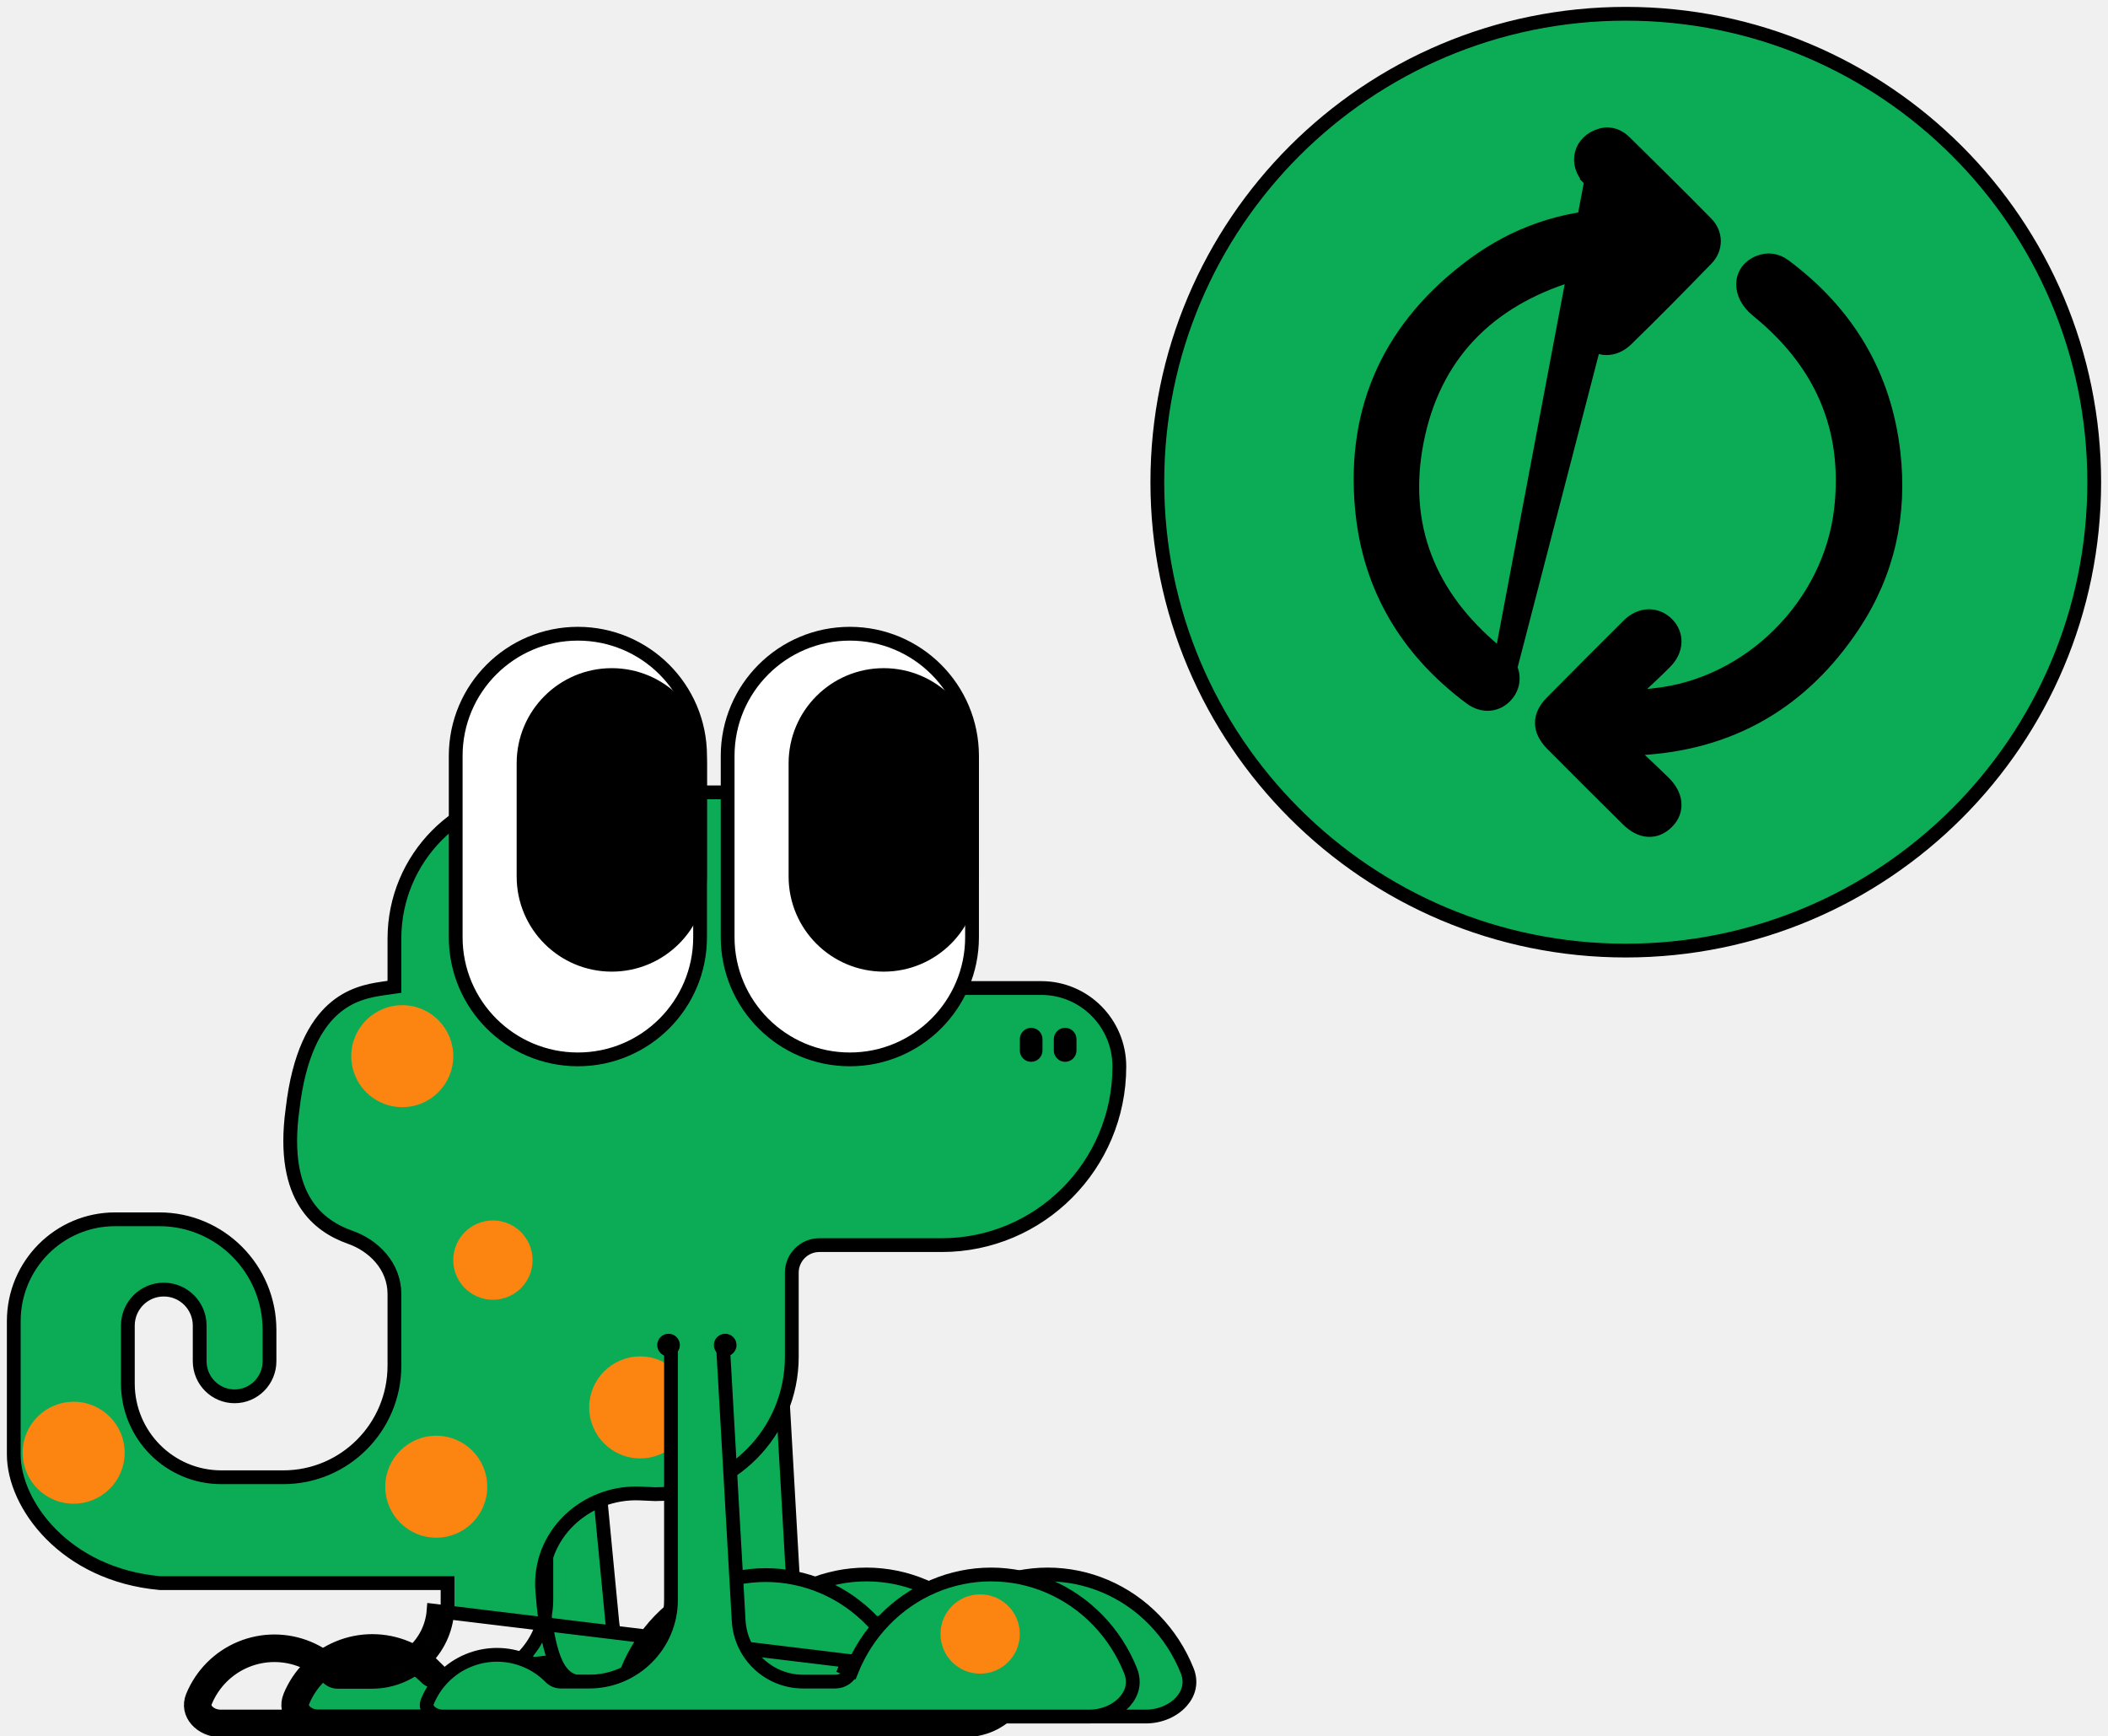
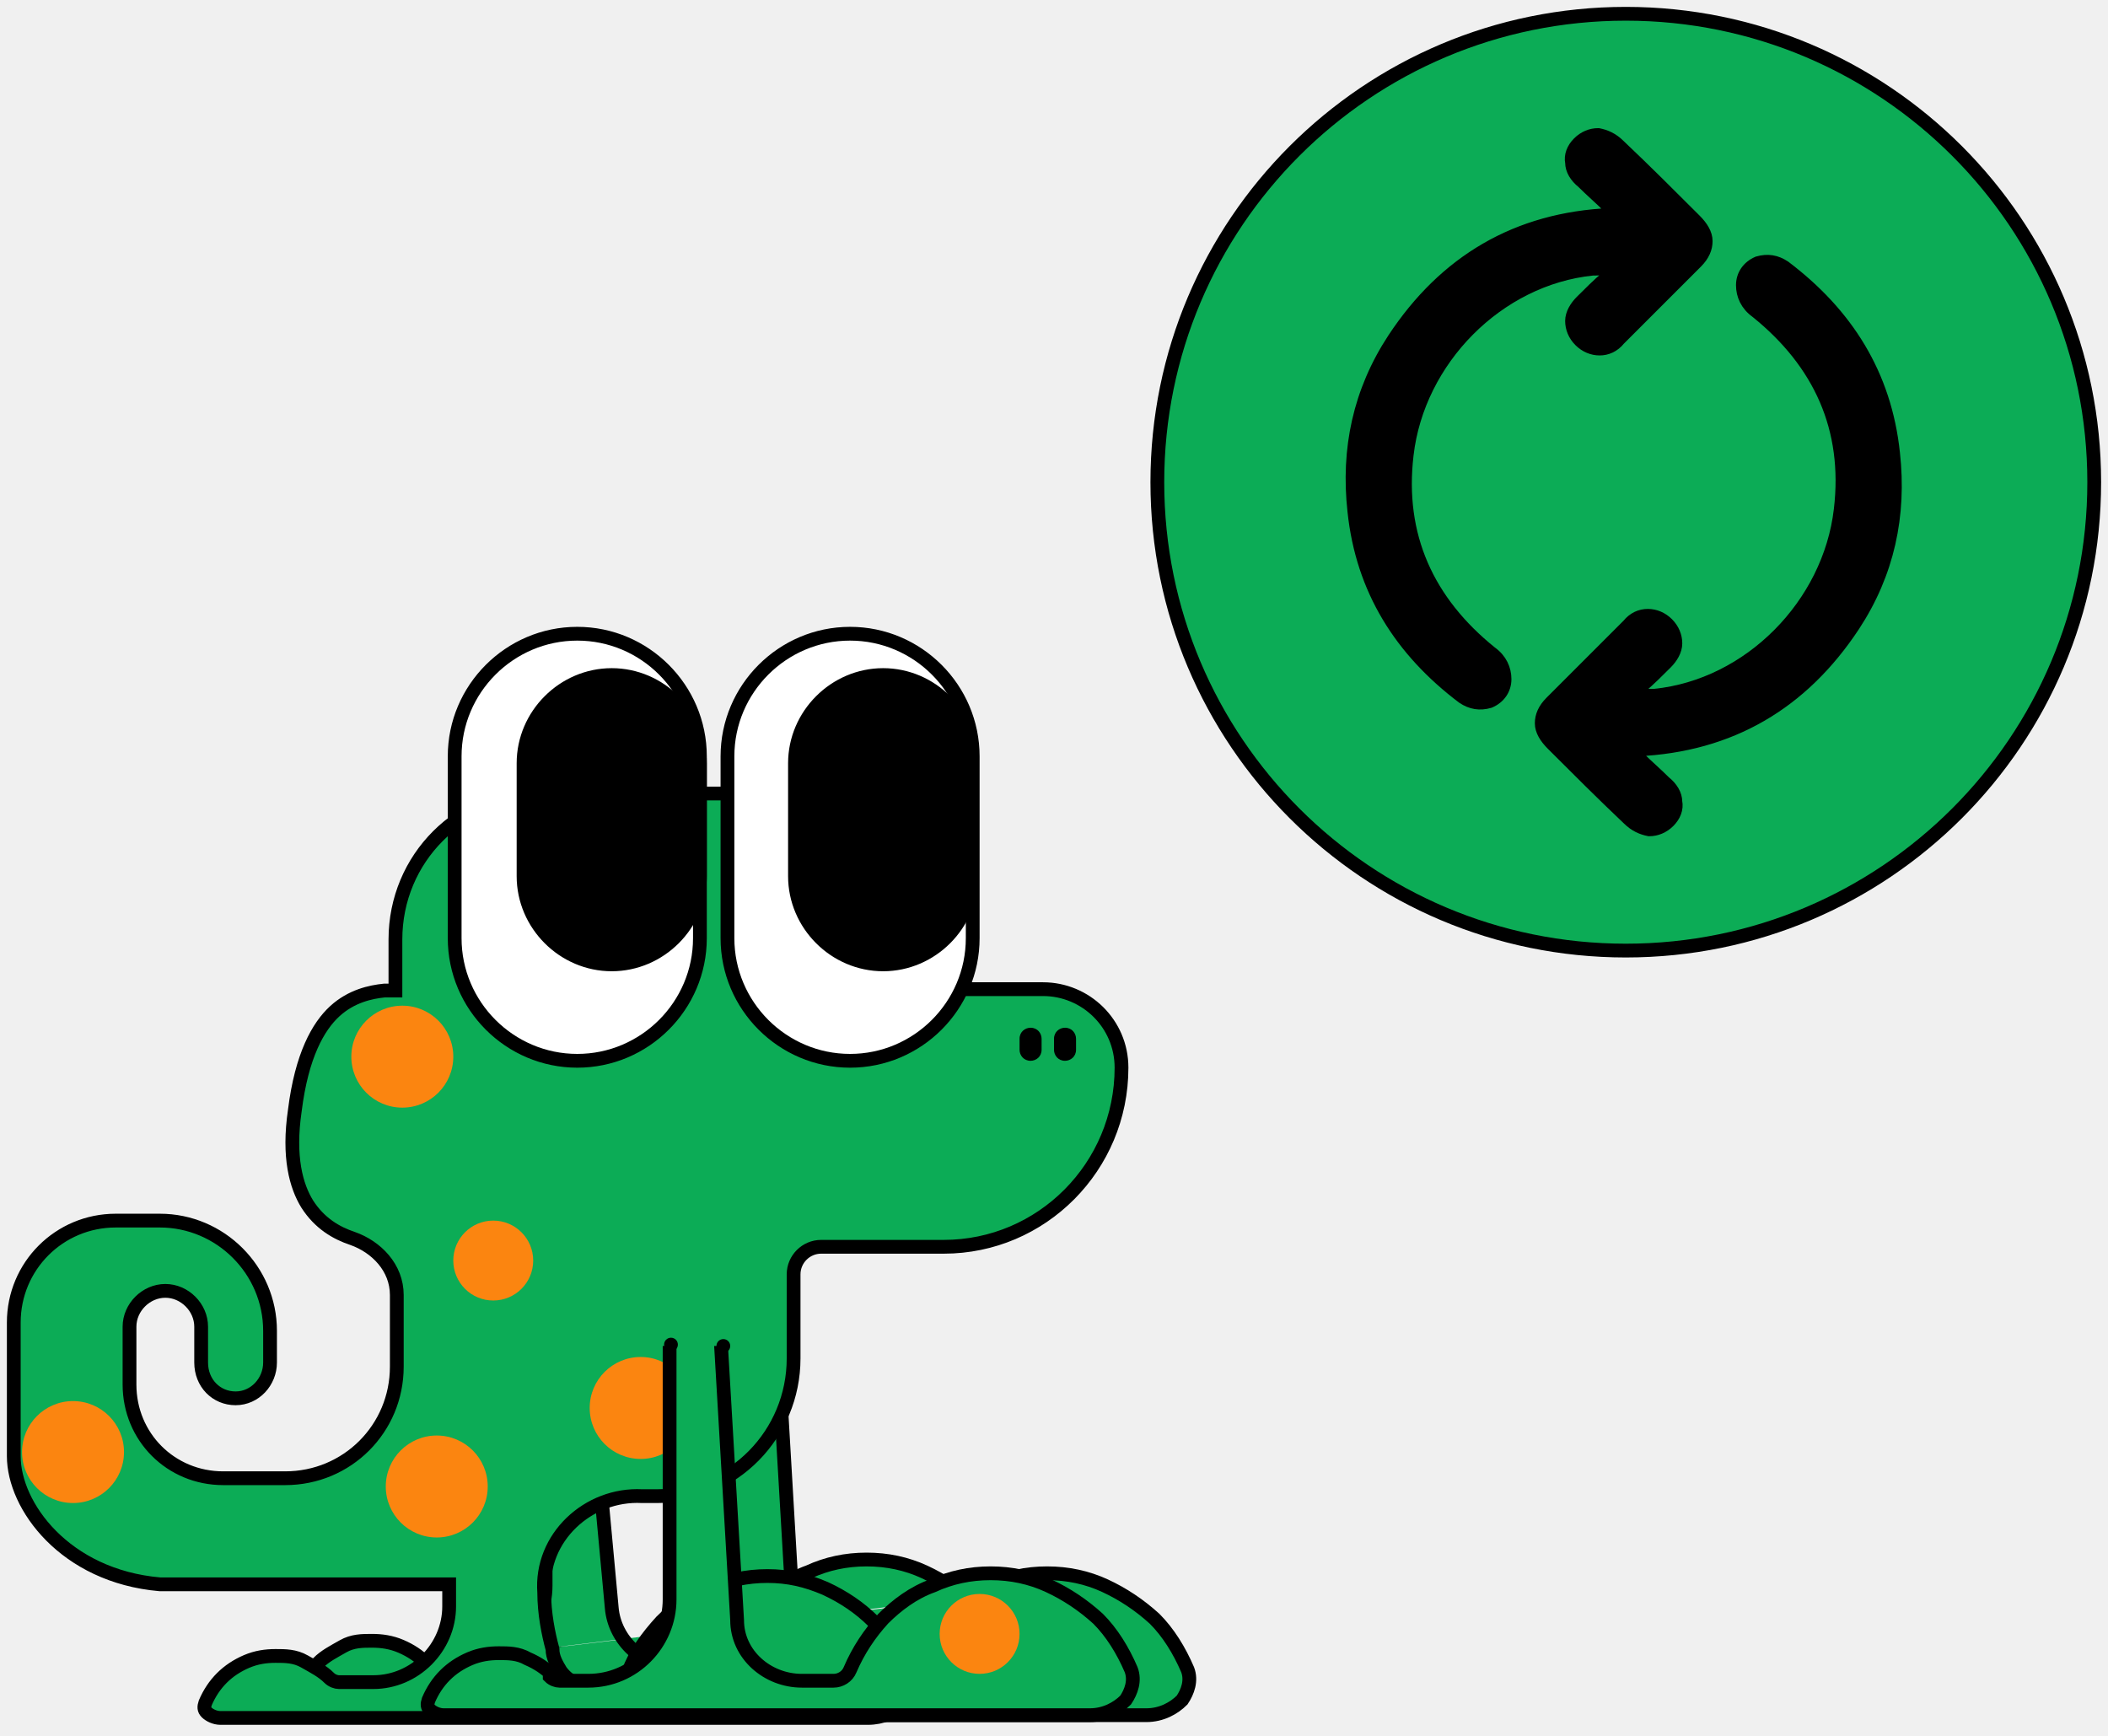
- <svg xmlns="http://www.w3.org/2000/svg" width="153" height="126" viewBox="0 0 153 126" fill="none">
-   <path d="M103 36.5C101.619 36.5 100.5 37.619 100.5 39C100.5 40.381 101.619 41.5 103 41.5L103 36.5ZM135.768 40.768C136.744 39.791 136.744 38.209 135.768 37.232L119.858 21.322C118.882 20.346 117.299 20.346 116.322 21.322C115.346 22.299 115.346 23.882 116.322 24.858L130.464 39L116.322 53.142C115.346 54.118 115.346 55.701 116.322 56.678C117.299 57.654 118.882 57.654 119.858 56.678L135.768 40.768ZM103 41.5L134 41.5L134 36.5L103 36.5L103 41.5Z" fill="black" />
-   <circle cx="118" cy="35" r="34" fill="#0CAC56" stroke="black" strokeWidth="2" />
-   <path d="M115.545 12.834L115.365 13.007C114.821 12.445 114.639 11.755 114.804 11.139C114.968 10.523 115.467 10.023 116.198 9.817C116.91 9.616 117.492 9.889 117.933 10.324C119.918 12.274 121.899 14.232 123.852 16.219C124.575 16.956 124.581 18.043 123.862 18.784L123.862 18.784C121.947 20.758 120.015 22.719 118.042 24.64L118.042 24.64C117.607 25.063 117.1 25.275 116.596 25.272C116.093 25.27 115.618 25.053 115.251 24.662C114.882 24.27 114.704 23.796 114.743 23.3C114.781 22.808 115.03 22.323 115.461 21.896L115.461 21.896C115.706 21.654 115.952 21.417 116.197 21.18C116.734 20.662 117.267 20.147 117.773 19.595C116.478 19.369 115.256 19.573 114.069 19.939L114.069 19.939C107.985 21.814 104.05 25.799 102.833 32.041C101.64 38.166 103.711 43.261 108.519 47.273C108.589 47.331 108.661 47.386 108.737 47.444C108.757 47.459 108.777 47.474 108.798 47.49C108.895 47.564 108.998 47.645 109.096 47.737M115.545 12.834L108.926 47.919M115.545 12.834L115.365 13.007C116.018 13.682 116.707 14.328 117.391 14.969C117.638 15.201 117.885 15.432 118.129 15.664M115.545 12.834L118.129 15.664M109.096 47.737L108.926 47.919M109.096 47.737C109.096 47.736 109.096 47.736 109.096 47.736L108.926 47.919M109.096 47.737C109.909 48.493 110.038 49.621 109.353 50.429M108.926 47.919C109.655 48.598 109.749 49.575 109.162 50.267M109.353 50.429L109.162 50.267M109.353 50.429C109.027 50.813 108.598 51.044 108.13 51.087C107.663 51.13 107.177 50.986 106.738 50.658L106.738 50.658C102.163 47.239 99.409 42.72 98.858 37.005L98.858 37.005C98.143 29.548 100.983 23.594 106.969 19.187L106.969 19.187C109.998 16.958 113.468 15.761 117.272 15.665L117.272 15.665C117.496 15.659 117.724 15.661 117.947 15.663C118.008 15.664 118.069 15.664 118.129 15.664M109.353 50.429C109.353 50.429 109.353 50.429 109.353 50.429L109.162 50.267M109.162 50.267L118.129 15.664M118.136 15.671C118.136 15.671 118.136 15.671 118.136 15.672C118.113 15.705 118.09 15.739 118.067 15.771L118.271 15.915V15.8M118.136 15.671L118.464 15.639L118.463 15.639M118.136 15.671C118.182 15.714 118.227 15.757 118.271 15.8M118.136 15.671C118.138 15.669 118.14 15.667 118.141 15.664C118.185 15.665 118.228 15.665 118.271 15.665V15.8M118.271 15.8C118.278 15.806 118.285 15.813 118.291 15.819L118.463 15.64M118.463 15.64H118.464L118.463 15.639M118.463 15.64L118.463 15.639M118.463 15.64L118.463 15.639M99.107 36.981H99.107H99.107Z" fill="black" stroke="black" strokeWidth="0.5" />
-   <path d="M118.182 54.359C118.388 54.348 118.593 54.337 118.797 54.328L118.798 54.328C125.568 54.023 130.806 50.973 134.515 45.374L134.515 45.374C137.029 41.578 137.948 37.355 137.431 32.848C136.783 27.188 134.076 22.701 129.526 19.305L129.526 19.305C128.96 18.883 128.323 18.776 127.654 19.047C126.919 19.345 126.525 19.939 126.515 20.615C126.504 21.278 126.863 21.976 127.532 22.519L127.532 22.519C132.143 26.256 134.295 31.011 133.624 36.953C132.84 43.901 126.997 49.735 120.078 50.456C119.998 50.465 119.92 50.474 119.841 50.483C119.363 50.538 118.901 50.592 118.366 50.438C118.569 50.247 118.77 50.059 118.968 49.873C119.63 49.254 120.261 48.664 120.867 48.056L120.868 48.055C121.289 47.632 121.521 47.135 121.543 46.637C121.565 46.137 121.374 45.657 120.991 45.279L120.991 45.279C120.602 44.896 120.117 44.707 119.615 44.727C119.116 44.748 118.621 44.976 118.205 45.39C116.338 47.247 114.478 49.108 112.628 50.982L112.628 50.982C112.162 51.455 111.901 51.961 111.909 52.499C111.918 53.035 112.192 53.544 112.67 54.024C114.481 55.849 116.303 57.665 118.131 59.474C118.602 59.94 119.107 60.213 119.62 60.245C120.139 60.278 120.62 60.06 121.029 59.64L121.029 59.64C121.41 59.246 121.587 58.763 121.536 58.255C121.485 57.752 121.215 57.253 120.761 56.806L118.182 54.359ZM118.182 54.359C118.406 54.571 118.632 54.782 118.858 54.993C119.496 55.591 120.136 56.191 120.76 56.806L118.182 54.359Z" fill="black" stroke="black" strokeWidth="0.5" />
-   <path d="M44.043 121.722L44.043 121.722L44.076 121.756C44.268 121.952 44.53 122.062 44.804 122.062H46.875C50.154 122.062 52.813 119.404 52.813 116.124V95.525C52.813 94.518 53.63 93.701 54.638 93.701C55.605 93.701 56.404 94.456 56.459 95.422L57.725 117.644C57.866 120.124 59.918 122.062 62.402 122.062H64.743C65.273 122.062 65.737 121.736 65.928 121.26L65.001 120.887L65.928 121.26C66.481 119.885 67.291 118.638 68.31 117.589C69.328 116.54 70.536 115.71 71.863 115.144C73.19 114.578 74.611 114.287 76.045 114.287C77.48 114.287 78.901 114.578 80.228 115.144C81.555 115.71 82.763 116.54 83.781 117.589C84.8 118.638 85.609 119.885 86.162 121.26C86.503 122.106 86.304 122.889 85.756 123.506C85.186 124.149 84.237 124.598 83.172 124.598H36.264C35.83 124.598 35.462 124.413 35.259 124.183C35.078 123.978 35.029 123.758 35.136 123.5C35.41 122.835 35.813 122.231 36.32 121.722C36.828 121.214 37.43 120.81 38.092 120.535C38.755 120.26 39.465 120.118 40.182 120.118C40.898 120.118 41.608 120.26 42.271 120.535C42.933 120.81 43.535 121.214 44.043 121.722Z" fill="#0CAC56" stroke="black" strokeWidth="2" />
-   <path d="M30.884 121.722L30.884 121.722L30.918 121.756C31.109 121.952 31.371 122.062 31.646 122.062H33.716C36.996 122.062 39.654 119.404 39.654 116.124V107.093C39.654 106.056 40.495 105.215 41.532 105.215C42.499 105.215 43.309 105.95 43.401 106.913L44.44 117.75C44.675 120.195 46.729 122.062 49.186 122.062H51.584C52.115 122.062 52.578 121.736 52.77 121.26C53.323 119.885 54.132 118.638 55.151 117.589C56.169 116.54 57.377 115.71 58.704 115.144C60.031 114.578 61.452 114.287 62.887 114.287C64.321 114.287 65.742 114.578 67.069 115.144C68.396 115.71 69.604 116.54 70.622 117.589L71.34 116.893M30.884 121.722L31.592 121.016C30.992 120.415 30.28 119.937 29.496 119.612C28.712 119.286 27.871 119.118 27.023 119.118C26.174 119.118 25.334 119.286 24.55 119.612C23.766 119.937 23.053 120.415 22.453 121.016C21.853 121.618 21.377 122.332 21.053 123.118C20.516 124.417 21.7 125.598 23.105 125.598L70.013 125.598C72.68 125.598 74.926 123.36 73.931 120.887C73.33 119.393 72.45 118.036 71.34 116.893M30.884 121.722C30.377 121.214 29.774 120.81 29.112 120.535C28.45 120.26 27.74 120.118 27.023 120.118C26.306 120.118 25.596 120.26 24.933 120.535C24.271 120.81 23.669 121.214 23.162 121.722C22.654 122.231 22.252 122.835 21.977 123.5C21.871 123.758 21.919 123.978 22.1 124.183C22.303 124.413 22.671 124.598 23.105 124.598L70.013 124.598C71.078 124.598 72.028 124.149 72.597 123.506C73.145 122.889 73.344 122.106 73.003 121.26C72.451 119.885 71.641 118.638 70.622 117.589L71.34 116.893M30.884 121.722L71.34 116.893" fill="#0CAC56" stroke="black" strokeWidth="2" />
-   <path d="M27.771 71.754L28.628 71.631V70.764V68.136C28.628 62.265 33.363 57.514 39.194 57.514H58.47C62.171 57.514 65.18 60.531 65.18 64.262V70.718V71.718H66.18H75.575C78.701 71.718 81.243 74.266 81.243 77.419C81.243 84.581 75.466 90.379 68.351 90.379H59.47C58.365 90.379 57.47 91.274 57.47 92.379V98.481C57.47 103.988 53.034 108.445 47.568 108.457L46.463 108.409C42.514 108.236 39.044 111.408 39.359 115.475C39.473 116.945 39.655 118.437 39.957 119.583C40.105 120.149 40.301 120.702 40.577 121.136C40.841 121.552 41.328 122.079 42.096 122.079H44.34C44.873 122.079 45.334 121.75 45.524 121.276C46.074 119.907 46.879 118.665 47.891 117.62C48.904 116.575 50.104 115.748 51.422 115.184C52.741 114.621 54.153 114.331 55.578 114.331C57.004 114.331 58.416 114.621 59.734 115.184C61.053 115.748 62.253 116.575 63.265 117.62C64.278 118.665 65.082 119.907 65.632 121.276C65.665 121.359 65.698 121.442 65.729 121.526L65.729 121.526C66.023 122.31 65.833 123.031 65.329 123.598C64.805 124.188 63.939 124.598 62.967 124.598H16.016C15.59 124.598 15.228 124.415 15.027 124.188C14.849 123.985 14.801 123.765 14.907 123.508C15.18 122.846 15.58 122.245 16.084 121.738C16.588 121.232 17.186 120.83 17.844 120.556C18.502 120.283 19.206 120.142 19.918 120.142C20.63 120.142 21.335 120.283 21.993 120.556C22.651 120.83 23.249 121.232 23.753 121.738L23.753 121.738L23.786 121.772L23.787 121.773C23.977 121.967 24.238 122.079 24.515 122.079H26.986C30.027 122.079 32.484 119.603 32.484 116.559V115.913V114.913H31.484H11.61C4.689 114.289 1 109.181 1 105.583V95.898C1 91.811 4.297 88.505 8.353 88.505H11.565C15.977 88.505 19.561 92.1 19.561 96.544V98.804C19.561 100.217 18.422 101.355 17.027 101.355C15.632 101.355 14.493 100.217 14.493 98.804L14.493 96.221C14.493 94.782 13.331 93.607 11.887 93.607C10.443 93.607 9.28 94.782 9.28 96.221V100.418C9.28 104.175 12.312 107.229 16.063 107.229H20.561C25.021 107.229 28.628 103.597 28.628 99.127V93.933C28.628 91.892 27.107 90.404 25.43 89.815C24.244 89.398 23.01 88.67 22.164 87.321C21.318 85.975 20.773 83.872 21.23 80.539L21.232 80.528L21.233 80.517C21.697 76.479 22.928 74.404 24.151 73.294C25.378 72.178 26.736 71.903 27.771 71.754ZM31.47 116.913C31.29 119.244 29.351 121.079 26.986 121.079H24.515C24.51 121.079 24.505 121.077 24.501 121.073L24.462 121.033C23.865 120.433 23.157 119.958 22.377 119.633C21.598 119.309 20.762 119.142 19.918 119.142C19.074 119.142 18.239 119.309 17.459 119.633C16.68 119.958 15.972 120.433 15.375 121.033C14.778 121.632 14.305 122.344 13.982 123.127C13.449 124.421 14.623 125.598 16.016 125.598H62.967C65.451 125.598 67.54 123.511 66.665 121.175L31.47 116.913Z" fill="#0CAC56" stroke="black" strokeWidth="2" />
-   <circle cx="35.776" cy="91.467" r="2.878" fill="#FB8510" />
-   <circle cx="29.196" cy="76.664" r="3.701" fill="#FB8510" />
-   <circle cx="31.664" cy="107.916" r="3.701" fill="#FB8510" />
-   <circle cx="5.346" cy="105.449" r="3.701" fill="#FB8510" />
-   <circle cx="46.467" cy="102.159" r="3.701" fill="#FB8510" />
-   <rect x="33.075" y="46" width="17.738" height="30.897" rx="8.869" fill="white" stroke="black" strokeWidth="2" />
-   <rect x="38" y="49" width="12.804" height="21.028" rx="6.402" fill="black" stroke="black" strokeWidth="2" />
-   <rect x="52.813" y="46" width="17.738" height="30.897" rx="8.869" fill="white" stroke="black" strokeWidth="2" />
-   <rect x="57.738" y="49" width="12.804" height="21.028" rx="6.402" fill="black" stroke="black" strokeWidth="2" />
-   <path d="M39.931 121.722L39.931 121.722L39.964 121.756C40.156 121.952 40.418 122.062 40.692 122.062H42.763C46.042 122.062 48.701 119.404 48.701 116.124V95.525C48.701 94.518 49.518 93.701 50.525 93.701C51.493 93.701 52.292 94.456 52.347 95.422L53.613 117.644C53.754 120.124 55.806 122.062 58.289 122.062H60.631C61.161 122.062 61.625 121.736 61.816 121.26L60.889 120.887L61.816 121.26C62.369 119.885 63.179 118.638 64.197 117.589C65.216 116.54 66.424 115.71 67.751 115.144C69.078 114.578 70.499 114.287 71.933 114.287C73.368 114.287 74.789 114.578 76.116 115.144C77.443 115.71 78.65 116.54 79.669 117.589C80.688 118.638 81.497 119.885 82.05 121.26C82.391 122.106 82.192 122.889 81.644 123.506C81.074 124.149 80.124 124.598 79.06 124.598H32.152C31.718 124.598 31.35 124.413 31.147 124.183C30.966 123.978 30.917 123.758 31.024 123.5C31.298 122.835 31.701 122.231 32.208 121.722C32.715 121.214 33.318 120.81 33.98 120.535C34.642 120.26 35.352 120.118 36.069 120.118C36.786 120.118 37.496 120.26 38.159 120.535C38.821 120.81 39.423 121.214 39.931 121.722Z" fill="#0CAC56" stroke="black" strokeWidth="2" />
-   <rect x="76.486" y="74.607" width="1.645" height="2.467" rx="0.822" fill="black" />
-   <rect x="74.019" y="74.607" width="1.645" height="2.467" rx="0.822" fill="black" />
-   <rect x="46.056" y="91.879" width="8.224" height="5.757" fill="#0CAC56" />
-   <circle cx="48.523" cy="97.635" r="0.822" fill="black" />
-   <circle cx="52.636" cy="97.635" r="0.822" fill="black" />
-   <circle cx="71.14" cy="118.608" r="2.878" fill="#FB8510" />
+ <svg xmlns="http://www.w3.org/2000/svg" id="Layer_1" version="1.1" viewBox="0 0 153 126">
+   <defs>
+     <style>
+       .st0 {
+         fill: #fb8510;
+       }
+ 
+       .st1, .st2 {
+         fill: #0cac56;
+       }
+ 
+       .st2, .st3, .st4 {
+         stroke: #000;
+       }
+ 
+       .st3 {
+         fill: #fff;
+       }
+     </style>
+   </defs>
+   <path d="M103,36.5c-1.4,0-2.5,1.1-2.5,2.5s1.1,2.5,2.5,2.5v-5ZM135.8,40.8c1-1,1-2.6,0-3.5l-15.9-15.9c-1-1-2.6-1-3.5,0-1,1-1,2.6,0,3.5l14.1,14.1-14.1,14.1c-1,1-1,2.6,0,3.5,1,1,2.6,1,3.5,0l15.9-15.9h0ZM103,41.5h31v-5h-31v5Z" />
+   <circle class="st2" cx="118" cy="35" r="34" />
+   <path class="st4" d="M118.2,54.4h.6c6.8-.3,12-3.4,15.7-9h0c2.5-3.8,3.4-8,2.9-12.5-.6-5.7-3.4-10.1-7.9-13.5h0c-.6-.4-1.2-.5-1.9-.3-.7.3-1.1.9-1.1,1.6s.3,1.4,1,1.9h0c4.6,3.7,6.8,8.5,6.1,14.4-.8,6.9-6.6,12.8-13.5,13.5h-.2c-.5,0-.9,0-1.5,0,.2-.2.4-.4.6-.6.7-.6,1.3-1.2,1.9-1.8h0c.4-.4.7-.9.7-1.4s-.2-1-.6-1.4h0c-.4-.4-.9-.6-1.4-.6s-1,.2-1.4.7c-1.9,1.9-3.7,3.7-5.6,5.6h0c-.5.5-.7,1-.7,1.5s.3,1,.8,1.5c1.8,1.8,3.6,3.6,5.5,5.4.5.5,1,.7,1.5.8.5,0,1-.2,1.4-.6h0c.4-.4.6-.9.5-1.4,0-.5-.3-1-.8-1.4l-2.6-2.4h0ZM118.2,54.4c.2.2.5.4.7.6.6.6,1.3,1.2,1.9,1.8,0,0-2.6-2.4-2.6-2.4Z" />
+   <path class="st2" d="M44,121.7h0c.2.2.5.3.7.3h2.1c3.3,0,5.9-2.7,5.9-5.9v-20.6c0-1,.8-1.8,1.8-1.8s1.8.8,1.8,1.7l1.3,22.2c0,2.5,2.2,4.4,4.7,4.4h2.3c.5,0,1-.3,1.2-.8l-.9-.4.9.4c.6-1.4,1.4-2.6,2.4-3.7,1-1,2.2-1.9,3.6-2.4,1.3-.6,2.7-.9,4.2-.9s2.9.3,4.2.9c1.3.6,2.5,1.4,3.6,2.4,1,1,1.8,2.3,2.4,3.7.3.8,0,1.6-.4,2.2-.6.6-1.5,1.1-2.6,1.1h-46.9c-.4,0-.8-.2-1-.4-.2-.2-.2-.4,0-.7.3-.7.7-1.3,1.2-1.8s1.1-.9,1.8-1.2c.7-.3,1.4-.4,2.1-.4s1.4,0,2.1.4c.7.3,1.3.7,1.8,1.2h-.2Z" />
+   <path class="st2" d="M30.9,120.7h0c.2.2.5.3.7.3h2.1c3.3,0,5.9-2.7,5.9-5.9v-9c0-1,.8-1.9,1.9-1.9s1.8.7,1.9,1.7l1,10.8c.2,2.4,2.3,4.3,4.7,4.3h2.4c.5,0,1-.3,1.2-.8.6-1.4,1.4-2.6,2.4-3.7,1-1,2.2-1.9,3.6-2.4,1.3-.6,2.7-.9,4.2-.9s2.9.3,4.2.9c1.3.6,2.5,1.4,3.6,2.4l.7-.7M30.9,120.7c-.5-.5-1.1-.9-1.8-1.2-.7-.3-1.4-.4-2.1-.4s-1.4,0-2.1.4-1.3.7-1.8,1.2-.9,1.1-1.2,1.8c-.1.3,0,.5.1.7.2.2.6.4,1,.4h46.9c1.1,0,2-.4,2.6-1.1.5-.6.7-1.4.4-2.2-.6-1.4-1.4-2.6-2.4-3.7l.7-.7" />
+   <path class="st2" d="M28.7,71.8v-3.6c0-5.9,4.7-10.6,10.6-10.6h19.3c3.7,0,6.7,3,6.7,6.7v7.5h10.4c3.1,0,5.7,2.5,5.7,5.7,0,7.2-5.8,13-12.9,13h-8.9c-1.1,0-2,.9-2,2v6.1c0,5.5-4.4,10-9.9,10h-1.1c-3.9-.2-7.4,3-7.1,7,0,1.5.3,3,.6,4.1,0,.6.3,1.1.6,1.6.3.4.8.9,1.5.9h2.2c.5,0,1-.3,1.2-.8.5-1.4,1.4-2.6,2.4-3.7,1-1,2.2-1.9,3.5-2.4,1.3-.6,2.7-.9,4.2-.9s2.8.3,4.2.9c1.3.6,2.5,1.4,3.5,2.4s1.8,2.3,2.4,3.7v.2h0c.3.8,0,1.5-.4,2.1s-1.4,1-2.4,1H16c-.4,0-.8-.2-1-.4-.2-.2-.2-.4-.1-.7.3-.7.7-1.3,1.2-1.8.5-.5,1.1-.9,1.8-1.2.7-.3,1.4-.4,2.1-.4s1.4,0,2.1.4,1.3.7,1.8,1.2h0c.2.2.5.3.7.3h2.5c3,0,5.5-2.5,5.5-5.5v-1.6H11.6c-6.9-.6-10.6-5.7-10.6-9.3v-9.7c0-4.1,3.3-7.4,7.4-7.4h3.2c4.4,0,8,3.6,8,8v2.3c0,1.4-1.1,2.6-2.5,2.6s-2.5-1.1-2.5-2.6v-2.6c0-1.4-1.2-2.6-2.6-2.6s-2.6,1.2-2.6,2.6v4.2c0,3.8,3,6.8,6.8,6.8h4.5c4.5,0,8.1-3.6,8.1-8.1v-5.2c0-2-1.5-3.5-3.2-4.1-1.2-.4-2.4-1.1-3.3-2.5-.8-1.3-1.4-3.4-.9-6.8h0c.5-4,1.7-6.1,2.9-7.2,1.2-1.1,2.6-1.4,3.6-1.5h.8Z" />
+   <circle class="st0" cx="35.8" cy="91.5" r="2.9" />
+   <circle class="st0" cx="29.2" cy="76.7" r="3.7" />
+   <circle class="st0" cx="31.7" cy="107.9" r="3.7" />
+   <circle class="st0" cx="5.3" cy="105.4" r="3.7" />
+   <circle class="st0" cx="46.5" cy="102.2" r="3.7" />
+   <path class="st3" d="M41.9,46h0c4.9,0,8.9,4,8.9,8.9v13.2c0,4.9-4,8.9-8.9,8.9h0c-4.9,0-8.9-4-8.9-8.9v-13.2c0-4.9,4-8.9,8.9-8.9Z" />
+   <path class="st4" d="M44.4,49h0c3.5,0,6.4,2.9,6.4,6.4v8.2c0,3.5-2.9,6.4-6.4,6.4h0c-3.5,0-6.4-2.9-6.4-6.4v-8.2c0-3.5,2.9-6.4,6.4-6.4Z" />
+   <path class="st3" d="M61.7,46h0c4.9,0,8.9,4,8.9,8.9v13.2c0,4.9-4,8.9-8.9,8.9h0c-4.9,0-8.9-4-8.9-8.9v-13.2c0-4.9,4-8.9,8.9-8.9Z" />
+   <path class="st4" d="M64.1,49h0c3.5,0,6.4,2.9,6.4,6.4v8.2c0,3.5-2.9,6.4-6.4,6.4h0c-3.5,0-6.4-2.9-6.4-6.4v-8.2c0-3.5,2.9-6.4,6.4-6.4Z" />
+   <path class="st2" d="M39.9,121.7h0c.2.2.5.3.7.3h2.1c3.3,0,5.9-2.7,5.9-5.9v-20.6c0-1,.8-1.8,1.8-1.8s1.8.8,1.8,1.7l1.3,22.2c0,2.5,2.2,4.4,4.7,4.4h2.3c.5,0,1-.3,1.2-.8h0c.6-1.4,1.4-2.6,2.4-3.7,1-1,2.2-1.9,3.6-2.4,1.3-.6,2.7-.9,4.2-.9s2.9.3,4.2.9c1.3.6,2.5,1.4,3.6,2.4,1,1,1.8,2.3,2.4,3.7.3.8,0,1.6-.4,2.2-.6.6-1.5,1.1-2.6,1.1h-46.9c-.4,0-.8-.2-1-.4-.2-.2-.2-.4-.1-.7.3-.7.7-1.3,1.2-1.8.5-.5,1.1-.9,1.8-1.2.7-.3,1.4-.4,2.1-.4s1.4,0,2.1.4c.7.3,1.3.7,1.8,1.2h-.2Z" />
+   <path d="M77.3,74.6h0c.5,0,.8.4.8.8v.8c0,.5-.4.8-.8.8h0c-.5,0-.8-.4-.8-.8v-.8c0-.5.4-.8.8-.8Z" />
+   <path d="M74.8,74.6h0c.5,0,.8.4.8.8v.8c0,.5-.4.8-.8.8h0c-.5,0-.8-.4-.8-.8v-.8c0-.5.4-.8.8-.8Z" />
+   <rect class="st1" x="46.1" y="91.9" width="8.2" height="5.8" />
+   <circle cx="48.7" cy="97.6" r=".5" />
+   <circle cx="52.5" cy="97.7" r=".5" />
+   <circle class="st0" cx="71.1" cy="118.6" r="2.9" />
+   <path class="st4" d="M117.5,15.6h-.6c-6.8.3-12,3.4-15.7,9h0c-2.5,3.8-3.4,8-2.9,12.5.6,5.7,3.4,10.1,7.9,13.5h0c.6.4,1.2.5,1.9.3.7-.3,1.1-.9,1.1-1.6s-.3-1.4-1-1.9h0c-4.6-3.7-6.8-8.5-6.1-14.4.8-6.9,6.6-12.8,13.5-13.5h.2c.5,0,.9-.1,1.5,0-.2.2-.4.4-.6.6-.7.6-1.3,1.2-1.9,1.8h0c-.4.4-.7.9-.7,1.4s.2,1,.6,1.4h0c.4.4.9.6,1.4.6s1-.2,1.4-.7c1.9-1.9,3.7-3.7,5.6-5.6h0c.5-.5.7-1,.7-1.5s-.3-1-.8-1.5c-1.8-1.8-3.6-3.6-5.5-5.4-.5-.5-1-.7-1.5-.8-.5,0-1,.2-1.4.6h0c-.4.4-.6.9-.5,1.4,0,.5.3,1,.8,1.4,0,0,2.6,2.4,2.6,2.4ZM117.5,15.6c-.2-.2-.5-.4-.7-.6-.6-.6-1.3-1.2-1.9-1.8l2.6,2.4Z" />
</svg>
